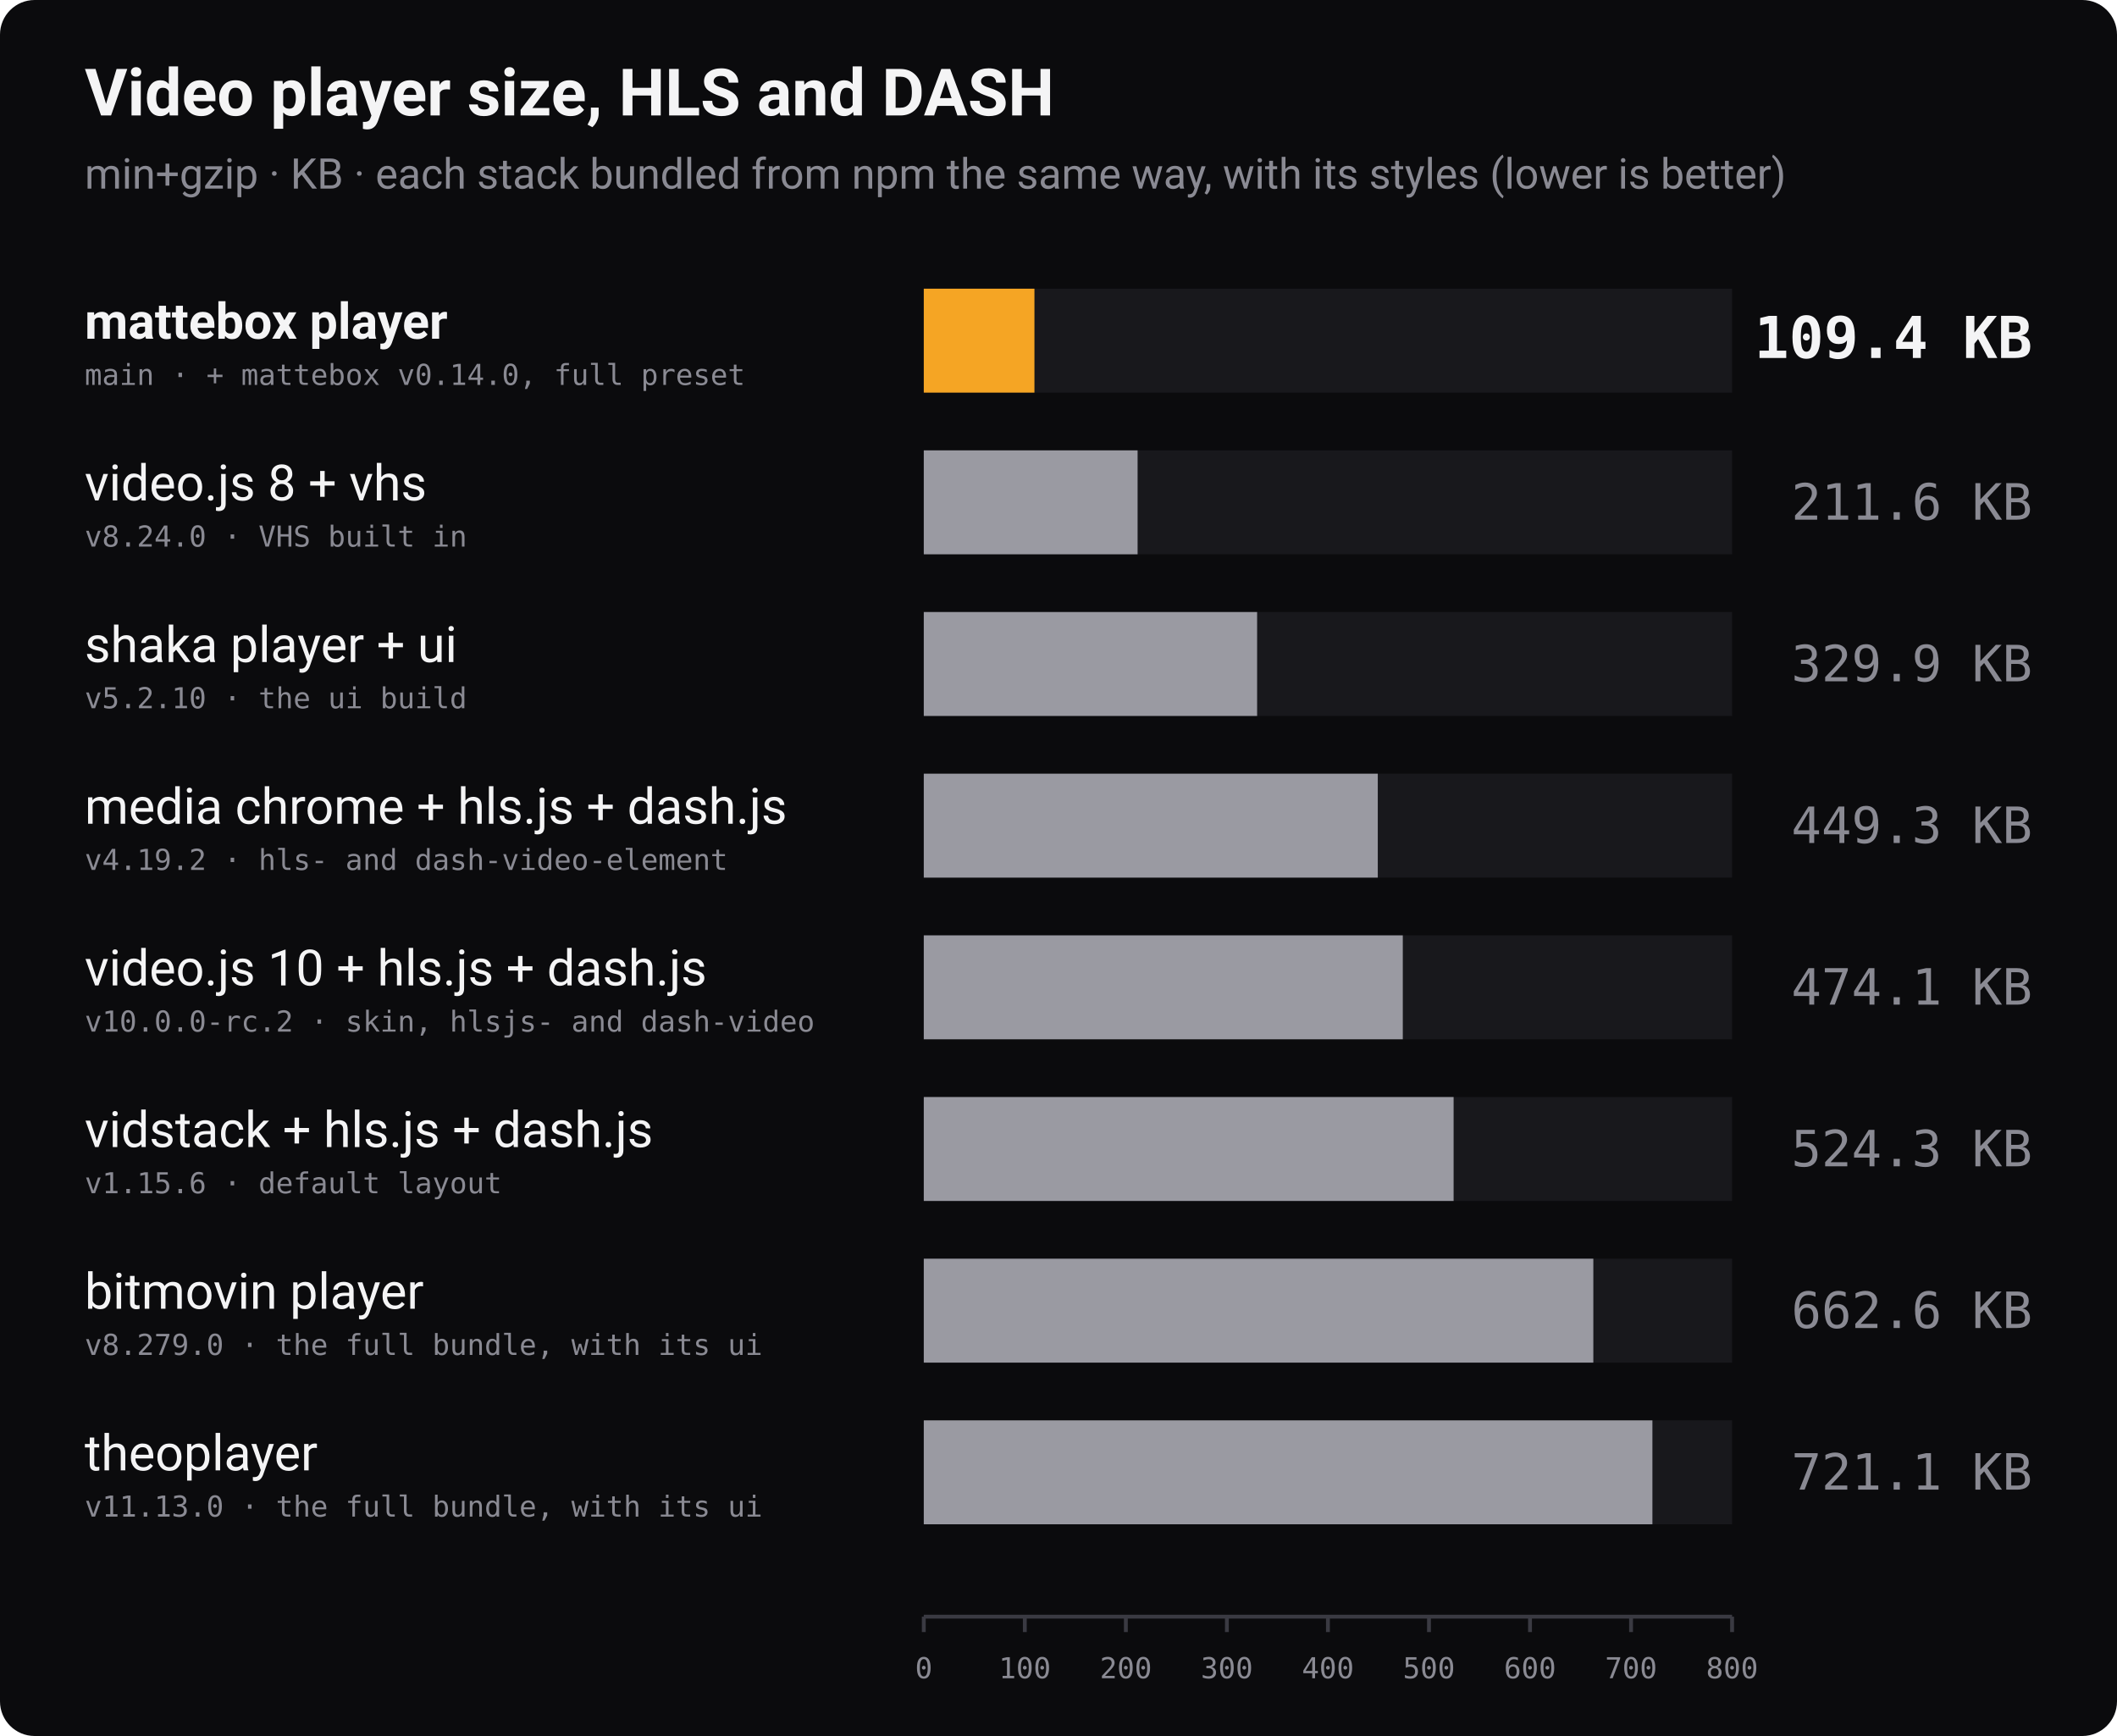
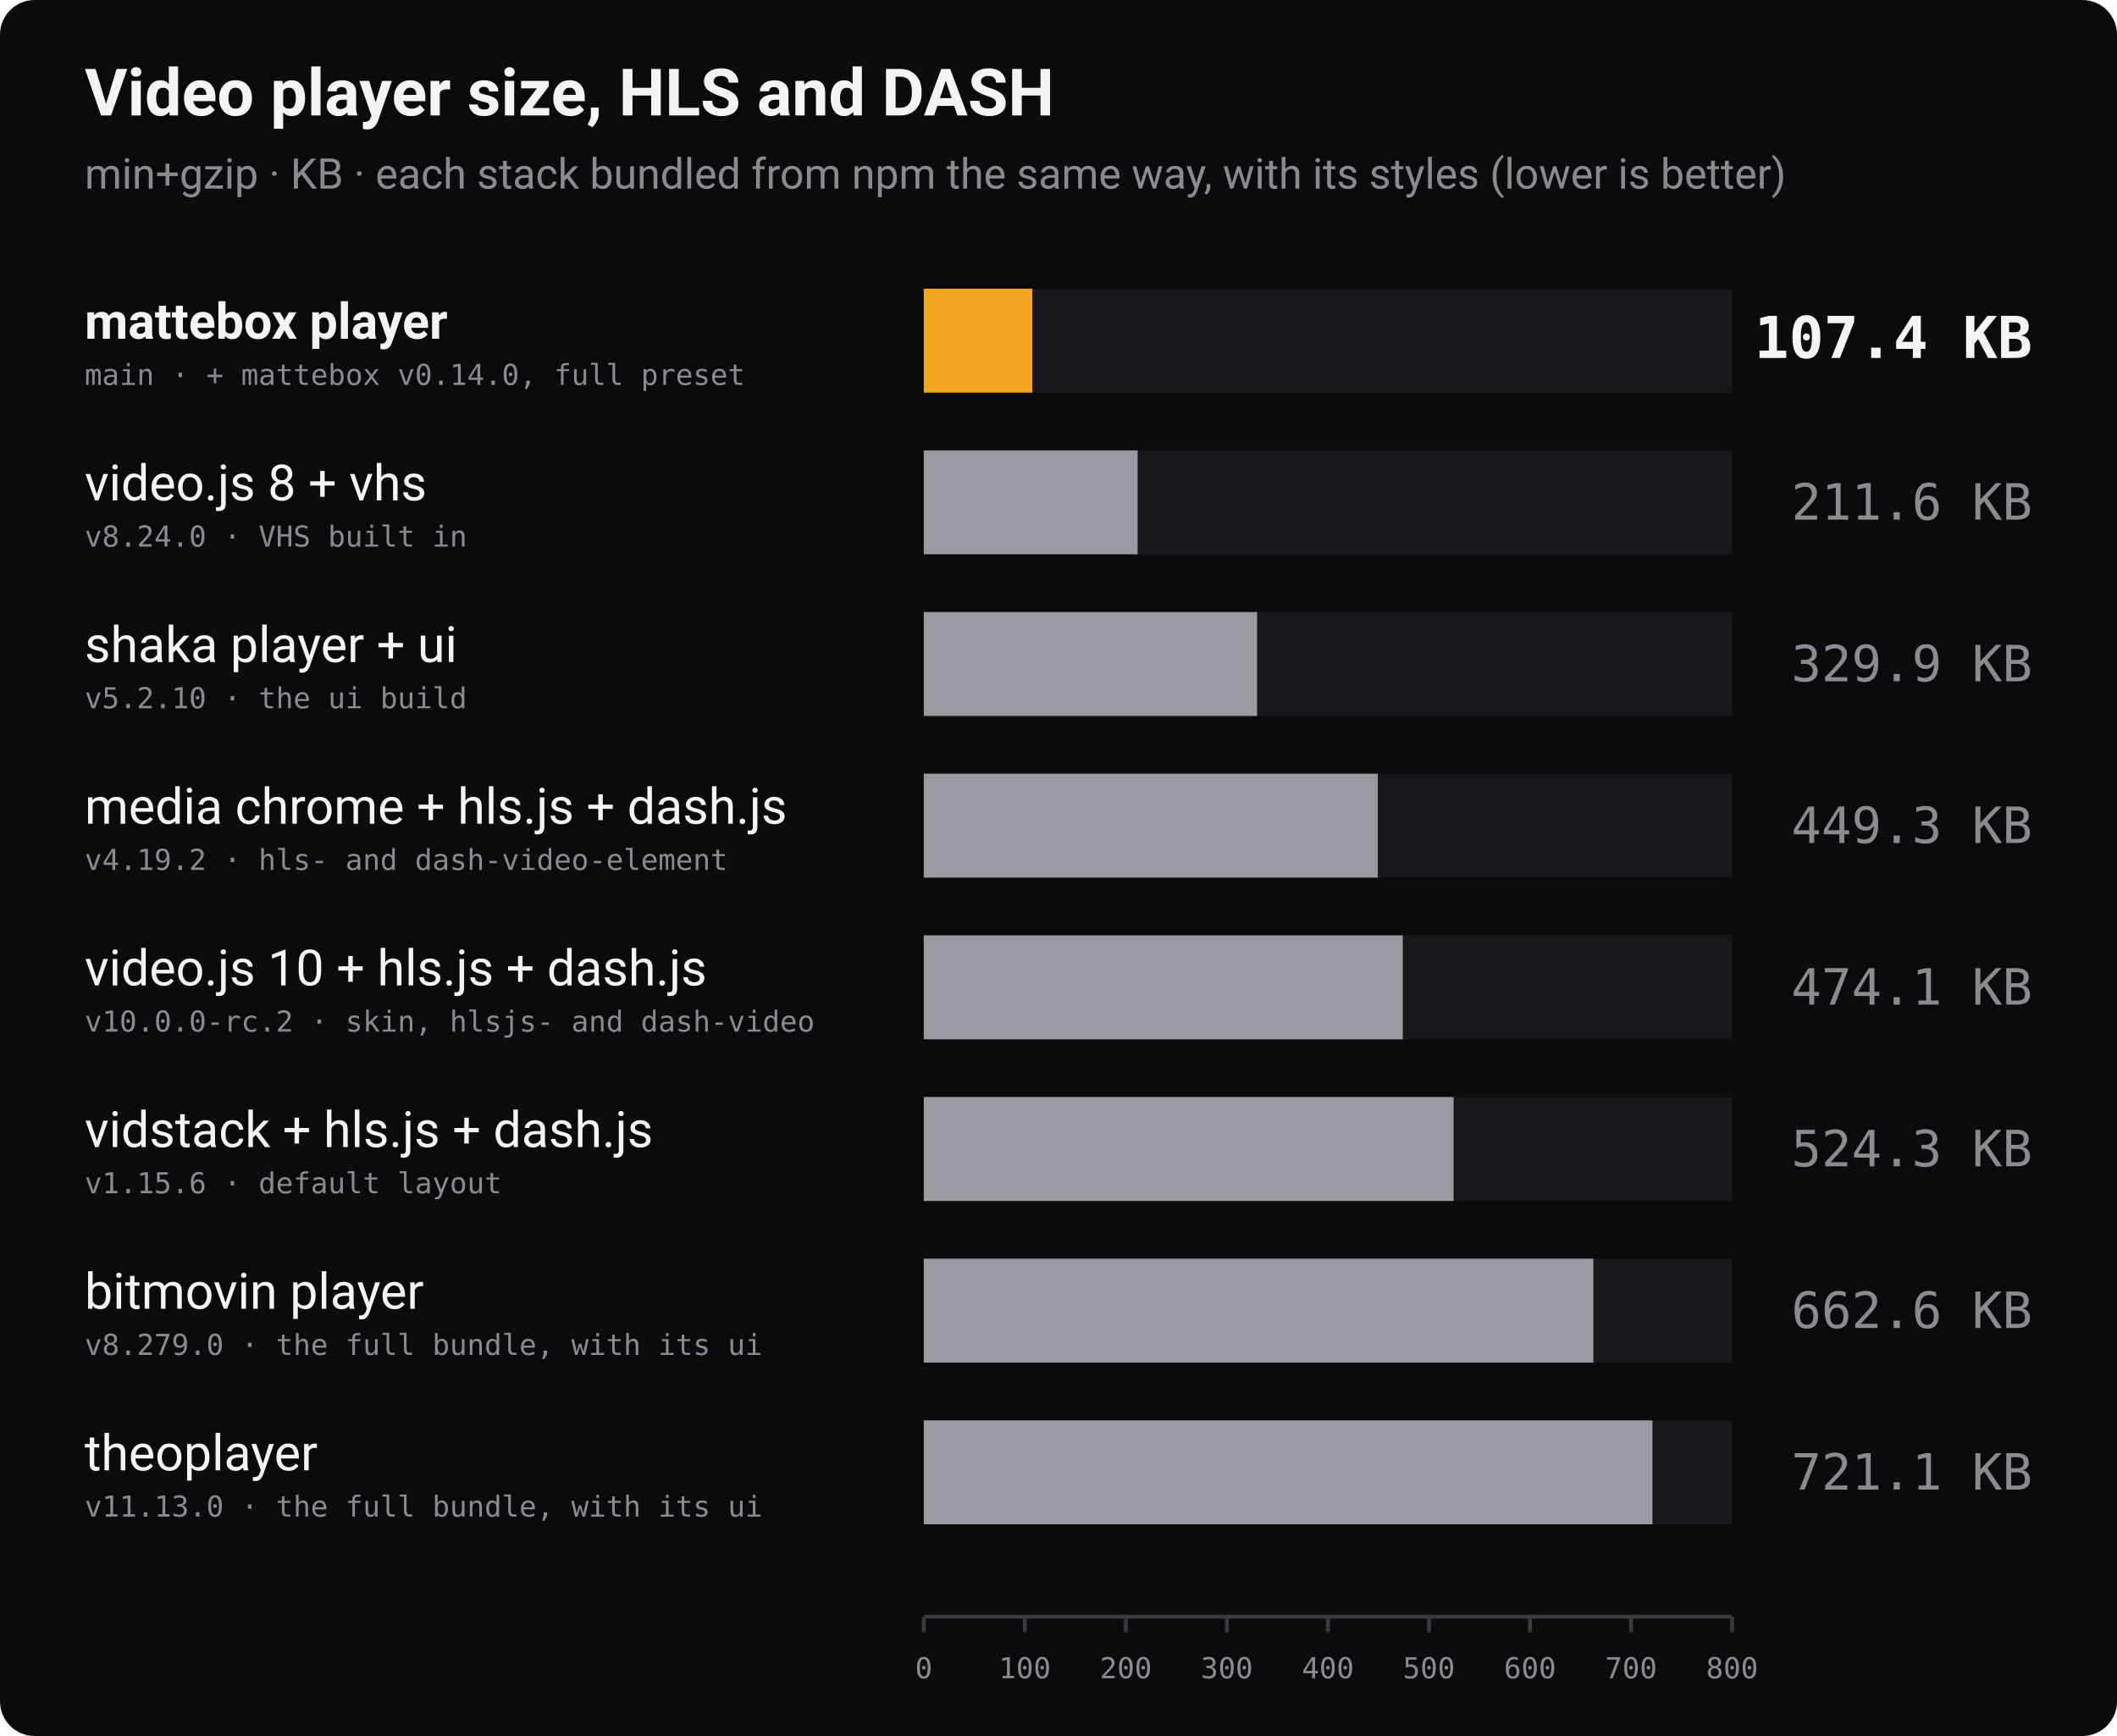
<svg xmlns="http://www.w3.org/2000/svg" width="1100" height="902" viewBox="0 0 1100 902" role="img" aria-label="Bundle size of video players with HLS and DASH playback, min+gzip, lower is better">
  <rect width="1100" height="902" rx="18" fill="#0b0b0d" />
  <text x="44" y="60" font-family="-apple-system, 'Segoe UI', Roboto, Helvetica, Arial, sans-serif" font-size="34" font-weight="700" fill="#f4f4f5">Video player size, HLS and DASH</text>
  <text x="44" y="98" font-family="-apple-system, 'Segoe UI', Roboto, Helvetica, Arial, sans-serif" font-size="22" fill="#8a8a93">min+gzip · KB · each stack bundled from npm the same way, with its styles (lower is better)</text>
  <text x="44" y="176" font-family="-apple-system, 'Segoe UI', Roboto, Helvetica, Arial, sans-serif" font-size="26" font-weight="700" fill="#f4f4f5">mattebox player</text>
  <text x="44" y="200" font-family="ui-monospace, 'SF Mono', Menlo, Consolas, monospace" font-size="15" fill="#8a8a93">main · + mattebox v0.14.0, full preset</text>
  <rect x="480" y="150" width="420" height="54" fill="#18181c" />
-   <rect x="480" y="150" width="57.5" height="54" fill="#f5a524" />
-   <text x="1056" y="186" text-anchor="end" font-family="ui-monospace, 'SF Mono', Menlo, Consolas, monospace" font-size="30" font-weight="700" fill="#f4f4f5">109.4 KB</text>
+   <rect x="480" y="150" width="56.4" height="54" fill="#f5a524" />
+   <text x="1056" y="186" text-anchor="end" font-family="ui-monospace, 'SF Mono', Menlo, Consolas, monospace" font-size="30" font-weight="700" fill="#f4f4f5">107.4 KB</text>
  <text x="44" y="260" font-family="-apple-system, 'Segoe UI', Roboto, Helvetica, Arial, sans-serif" font-size="26" font-weight="400" fill="#f4f4f5">video.js 8 + vhs</text>
  <text x="44" y="284" font-family="ui-monospace, 'SF Mono', Menlo, Consolas, monospace" font-size="15" fill="#8a8a93">v8.24.0 · VHS built in</text>
  <rect x="480" y="234" width="420" height="54" fill="#18181c" />
  <rect x="480" y="234" width="111.1" height="54" fill="#9a9aa2" />
  <text x="1056" y="270" text-anchor="end" font-family="ui-monospace, 'SF Mono', Menlo, Consolas, monospace" font-size="26" font-weight="400" fill="#8a8a93">211.6 KB</text>
  <text x="44" y="344" font-family="-apple-system, 'Segoe UI', Roboto, Helvetica, Arial, sans-serif" font-size="26" font-weight="400" fill="#f4f4f5">shaka player + ui</text>
  <text x="44" y="368" font-family="ui-monospace, 'SF Mono', Menlo, Consolas, monospace" font-size="15" fill="#8a8a93">v5.2.10 · the ui build</text>
  <rect x="480" y="318" width="420" height="54" fill="#18181c" />
  <rect x="480" y="318" width="173.2" height="54" fill="#9a9aa2" />
  <text x="1056" y="354" text-anchor="end" font-family="ui-monospace, 'SF Mono', Menlo, Consolas, monospace" font-size="26" font-weight="400" fill="#8a8a93">329.9 KB</text>
  <text x="44" y="428" font-family="-apple-system, 'Segoe UI', Roboto, Helvetica, Arial, sans-serif" font-size="26" font-weight="400" fill="#f4f4f5">media chrome + hls.js + dash.js</text>
  <text x="44" y="452" font-family="ui-monospace, 'SF Mono', Menlo, Consolas, monospace" font-size="15" fill="#8a8a93">v4.19.2 · hls- and dash-video-element</text>
  <rect x="480" y="402" width="420" height="54" fill="#18181c" />
  <rect x="480" y="402" width="235.9" height="54" fill="#9a9aa2" />
  <text x="1056" y="438" text-anchor="end" font-family="ui-monospace, 'SF Mono', Menlo, Consolas, monospace" font-size="26" font-weight="400" fill="#8a8a93">449.3 KB</text>
  <text x="44" y="512" font-family="-apple-system, 'Segoe UI', Roboto, Helvetica, Arial, sans-serif" font-size="26" font-weight="400" fill="#f4f4f5">video.js 10 + hls.js + dash.js</text>
  <text x="44" y="536" font-family="ui-monospace, 'SF Mono', Menlo, Consolas, monospace" font-size="15" fill="#8a8a93">v10.0.0-rc.2 · skin, hlsjs- and dash-video</text>
  <rect x="480" y="486" width="420" height="54" fill="#18181c" />
  <rect x="480" y="486" width="248.9" height="54" fill="#9a9aa2" />
  <text x="1056" y="522" text-anchor="end" font-family="ui-monospace, 'SF Mono', Menlo, Consolas, monospace" font-size="26" font-weight="400" fill="#8a8a93">474.1 KB</text>
  <text x="44" y="596" font-family="-apple-system, 'Segoe UI', Roboto, Helvetica, Arial, sans-serif" font-size="26" font-weight="400" fill="#f4f4f5">vidstack + hls.js + dash.js</text>
  <text x="44" y="620" font-family="ui-monospace, 'SF Mono', Menlo, Consolas, monospace" font-size="15" fill="#8a8a93">v1.15.6 · default layout</text>
  <rect x="480" y="570" width="420" height="54" fill="#18181c" />
  <rect x="480" y="570" width="275.3" height="54" fill="#9a9aa2" />
  <text x="1056" y="606" text-anchor="end" font-family="ui-monospace, 'SF Mono', Menlo, Consolas, monospace" font-size="26" font-weight="400" fill="#8a8a93">524.3 KB</text>
  <text x="44" y="680" font-family="-apple-system, 'Segoe UI', Roboto, Helvetica, Arial, sans-serif" font-size="26" font-weight="400" fill="#f4f4f5">bitmovin player</text>
  <text x="44" y="704" font-family="ui-monospace, 'SF Mono', Menlo, Consolas, monospace" font-size="15" fill="#8a8a93">v8.279.0 · the full bundle, with its ui</text>
  <rect x="480" y="654" width="420" height="54" fill="#18181c" />
  <rect x="480" y="654" width="347.9" height="54" fill="#9a9aa2" />
  <text x="1056" y="690" text-anchor="end" font-family="ui-monospace, 'SF Mono', Menlo, Consolas, monospace" font-size="26" font-weight="400" fill="#8a8a93">662.6 KB</text>
  <text x="44" y="764" font-family="-apple-system, 'Segoe UI', Roboto, Helvetica, Arial, sans-serif" font-size="26" font-weight="400" fill="#f4f4f5">theoplayer</text>
  <text x="44" y="788" font-family="ui-monospace, 'SF Mono', Menlo, Consolas, monospace" font-size="15" fill="#8a8a93">v11.13.0 · the full bundle, with its ui</text>
  <rect x="480" y="738" width="420" height="54" fill="#18181c" />
  <rect x="480" y="738" width="378.6" height="54" fill="#9a9aa2" />
  <text x="1056" y="774" text-anchor="end" font-family="ui-monospace, 'SF Mono', Menlo, Consolas, monospace" font-size="26" font-weight="400" fill="#8a8a93">721.1 KB</text>
  <line x1="480" y1="840" x2="900" y2="840" stroke="#3a3a42" stroke-width="2" />
  <line x1="480.0" y1="840" x2="480.0" y2="848" stroke="#3a3a42" stroke-width="2" />
  <text x="480.0" y="872" text-anchor="middle" font-family="ui-monospace, 'SF Mono', Menlo, Consolas, monospace" font-size="15" fill="#8a8a93">0</text>
  <line x1="532.5" y1="840" x2="532.5" y2="848" stroke="#3a3a42" stroke-width="2" />
  <text x="532.5" y="872" text-anchor="middle" font-family="ui-monospace, 'SF Mono', Menlo, Consolas, monospace" font-size="15" fill="#8a8a93">100</text>
  <line x1="585.0" y1="840" x2="585.0" y2="848" stroke="#3a3a42" stroke-width="2" />
  <text x="585.0" y="872" text-anchor="middle" font-family="ui-monospace, 'SF Mono', Menlo, Consolas, monospace" font-size="15" fill="#8a8a93">200</text>
  <line x1="637.5" y1="840" x2="637.5" y2="848" stroke="#3a3a42" stroke-width="2" />
  <text x="637.5" y="872" text-anchor="middle" font-family="ui-monospace, 'SF Mono', Menlo, Consolas, monospace" font-size="15" fill="#8a8a93">300</text>
  <line x1="690.0" y1="840" x2="690.0" y2="848" stroke="#3a3a42" stroke-width="2" />
  <text x="690.0" y="872" text-anchor="middle" font-family="ui-monospace, 'SF Mono', Menlo, Consolas, monospace" font-size="15" fill="#8a8a93">400</text>
  <line x1="742.5" y1="840" x2="742.5" y2="848" stroke="#3a3a42" stroke-width="2" />
  <text x="742.5" y="872" text-anchor="middle" font-family="ui-monospace, 'SF Mono', Menlo, Consolas, monospace" font-size="15" fill="#8a8a93">500</text>
  <line x1="795.0" y1="840" x2="795.0" y2="848" stroke="#3a3a42" stroke-width="2" />
  <text x="795.0" y="872" text-anchor="middle" font-family="ui-monospace, 'SF Mono', Menlo, Consolas, monospace" font-size="15" fill="#8a8a93">600</text>
  <line x1="847.5" y1="840" x2="847.5" y2="848" stroke="#3a3a42" stroke-width="2" />
  <text x="847.5" y="872" text-anchor="middle" font-family="ui-monospace, 'SF Mono', Menlo, Consolas, monospace" font-size="15" fill="#8a8a93">700</text>
  <line x1="900.0" y1="840" x2="900.0" y2="848" stroke="#3a3a42" stroke-width="2" />
  <text x="900.0" y="872" text-anchor="middle" font-family="ui-monospace, 'SF Mono', Menlo, Consolas, monospace" font-size="15" fill="#8a8a93">800</text>
</svg>
